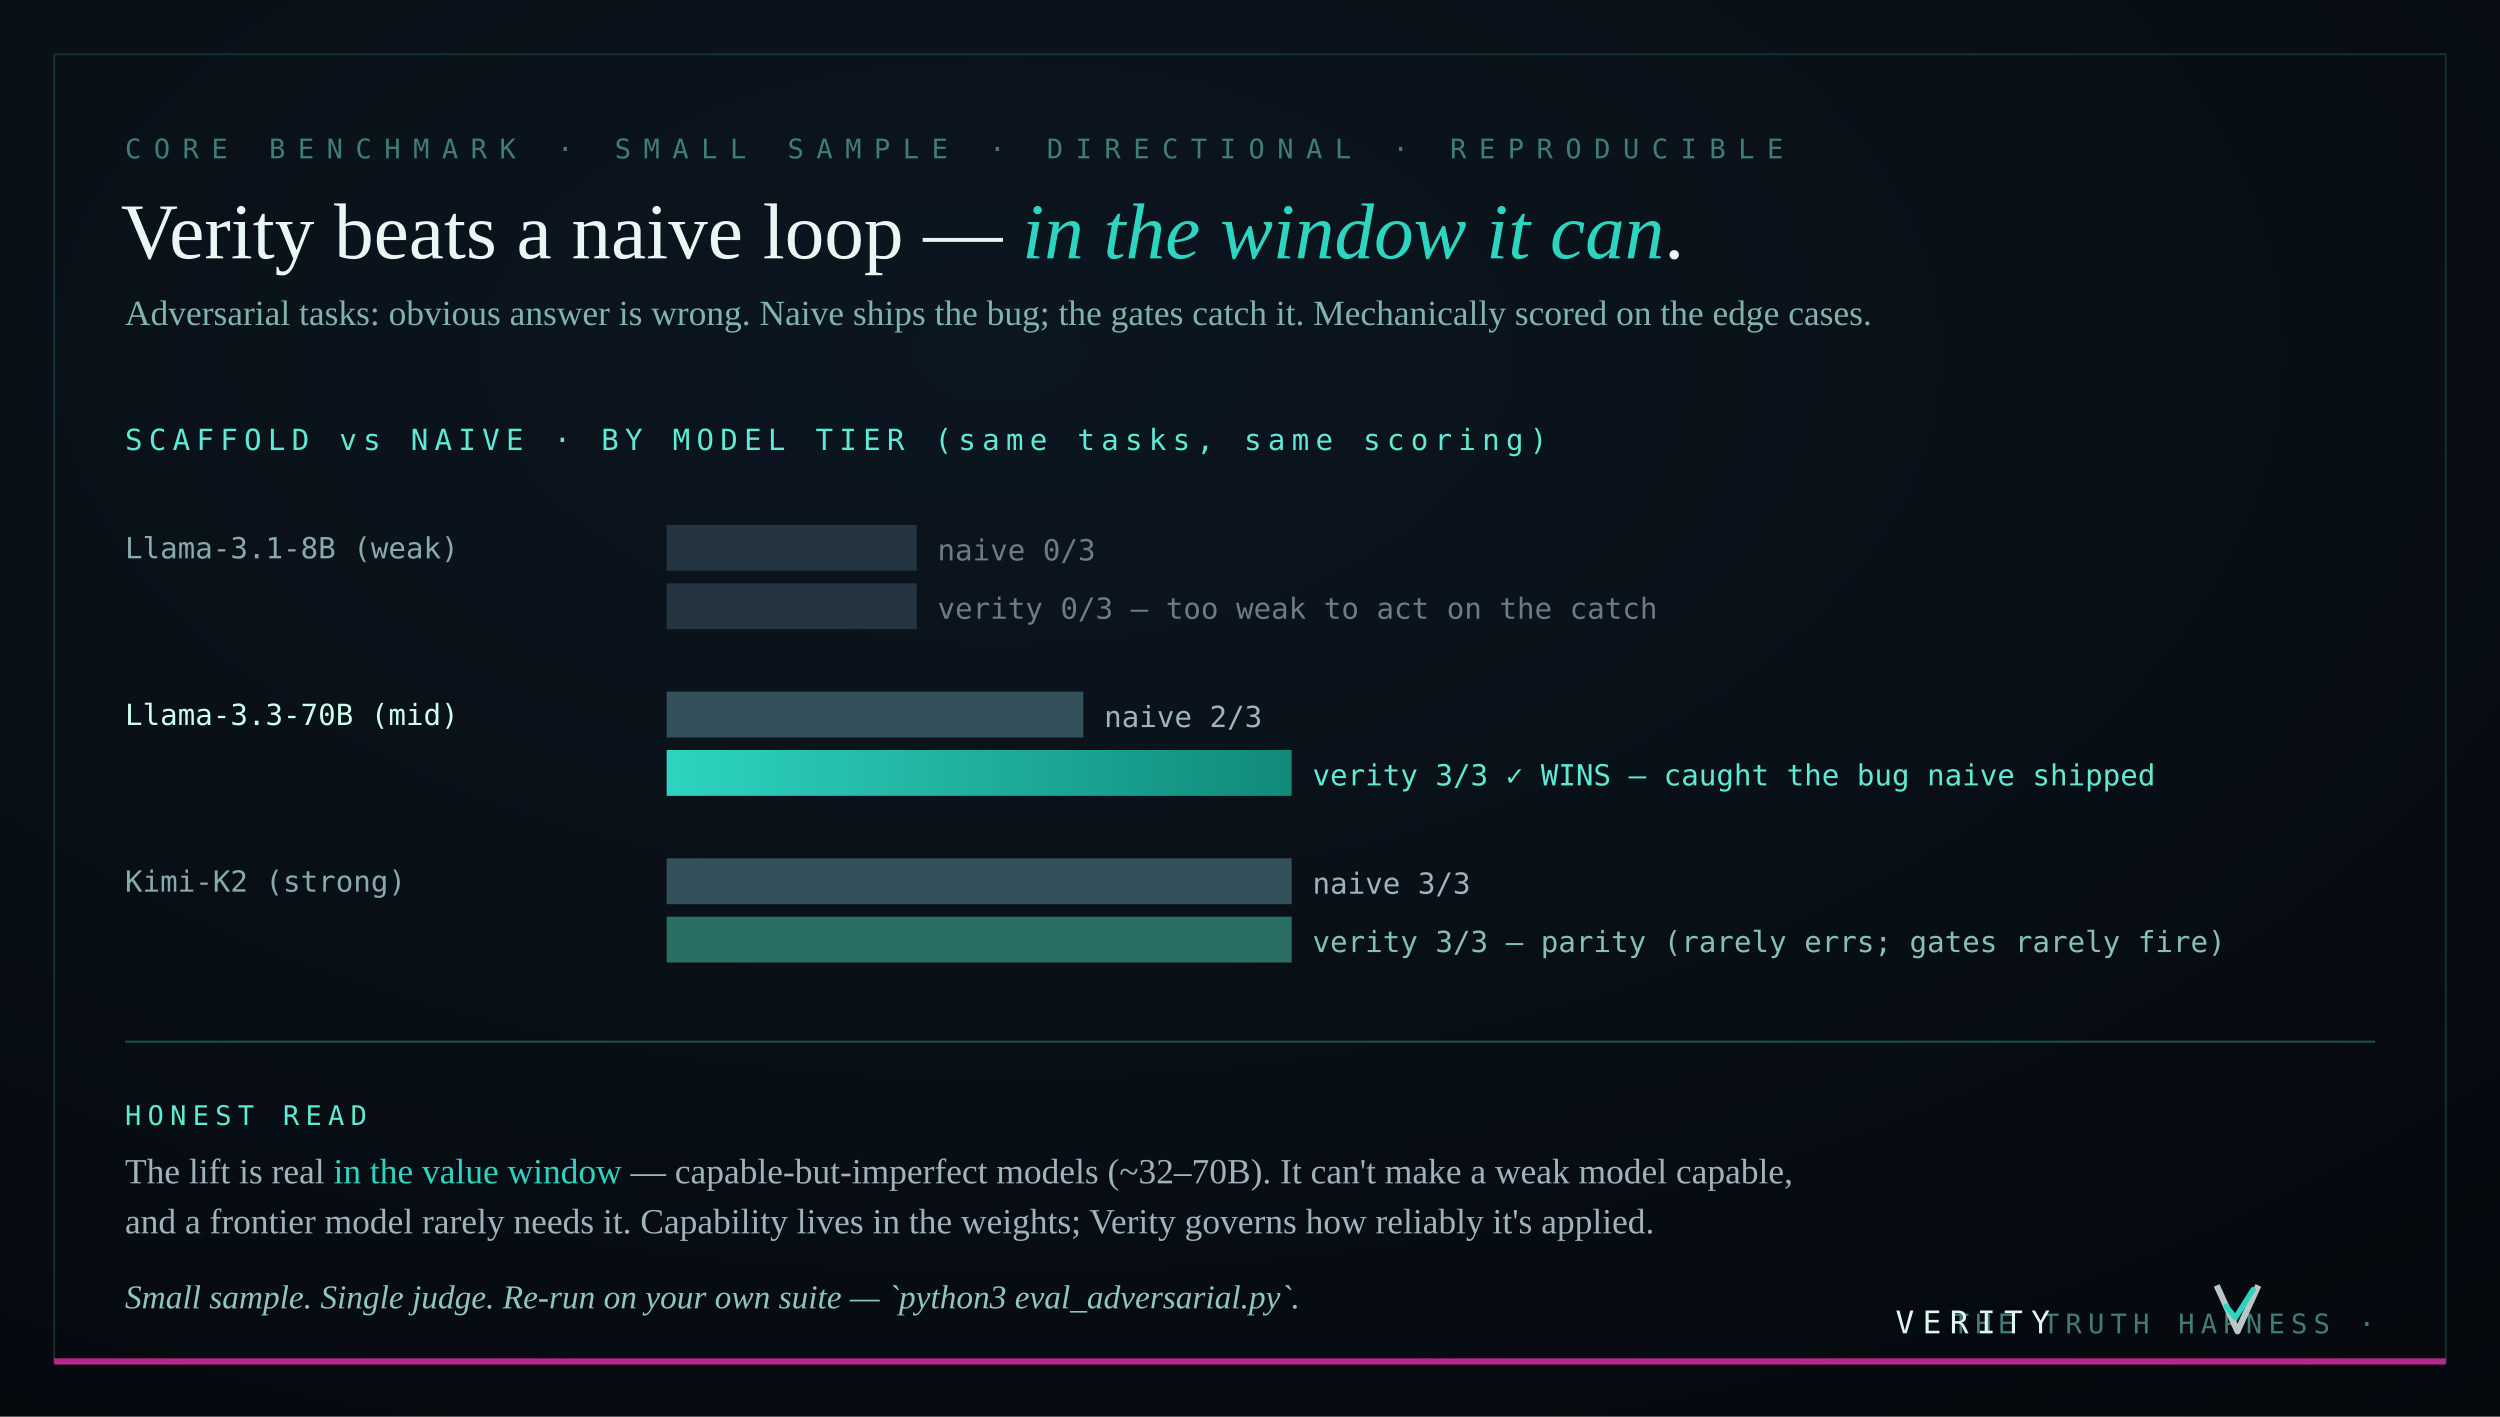
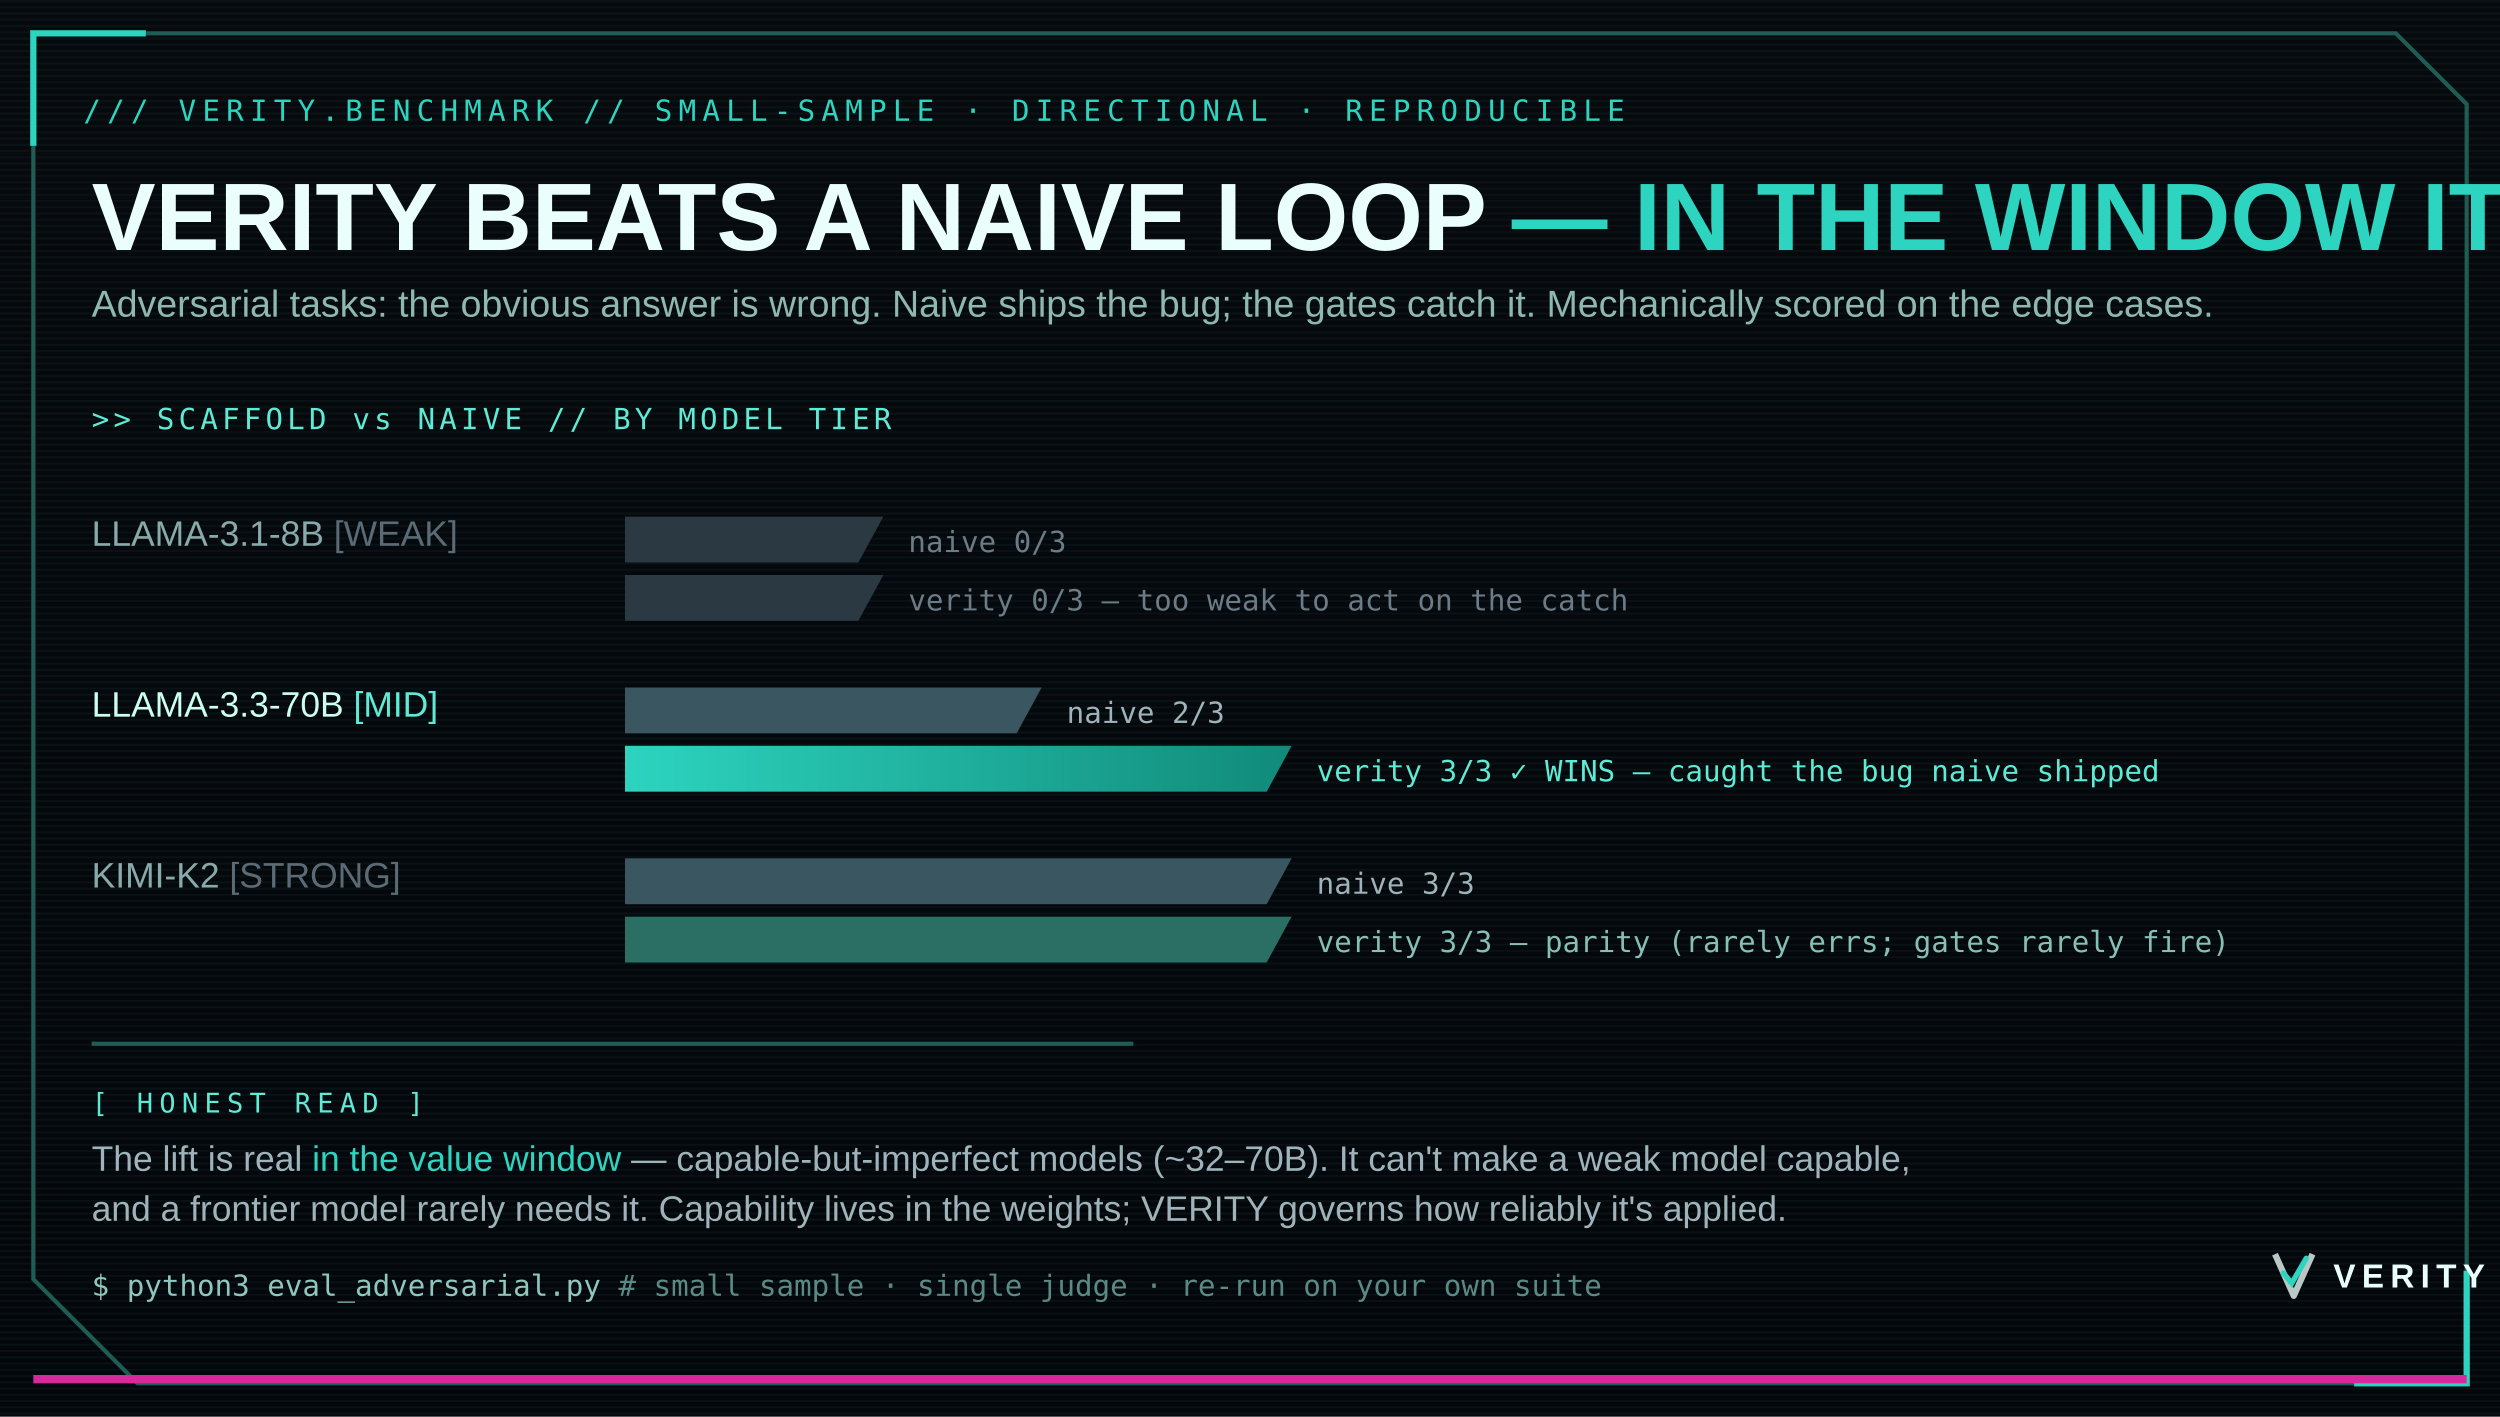
- <svg xmlns="http://www.w3.org/2000/svg" viewBox="0 0 1200 680" font-family="Georgia,'Times New Roman',serif">
+ <svg xmlns="http://www.w3.org/2000/svg" viewBox="0 0 1200 680" font-family="'Arial Narrow','Helvetica Neue',Arial,sans-serif">
  <defs>
-     <radialGradient id="bg3" cx="40%" cy="25%" r="95%">
-       <stop offset="0%" stop-color="#0c1620" />
-       <stop offset="100%" stop-color="#05080d" />
-     </radialGradient>
-     <linearGradient id="win" x1="0" y1="0" x2="1" y2="0">
-       <stop offset="0%" stop-color="#2dd4bf" />
-       <stop offset="100%" stop-color="#118a7a" />
+     <linearGradient id="bbg" x1="0" y1="0" x2="0" y2="1">
+       <stop offset="0" stop-color="#070a0d" />
+       <stop offset="1" stop-color="#03060a" />
    </linearGradient>
-     <style>.mono{font-family:'SF Mono','Menlo',monospace;}</style>
+     <linearGradient id="bw" x1="0" y1="0" x2="1" y2="0">
+       <stop offset="0" stop-color="#2dd4bf" />
+       <stop offset="1" stop-color="#118a7a" />
+     </linearGradient>
+     <pattern id="bscan" width="3" height="3" patternUnits="userSpaceOnUse">
+       <rect width="3" height="1" fill="#0c1a1d" opacity="0.5" />
+     </pattern>
+     <style>.mono{font-family:'SF Mono','Menlo','Consolas',monospace} .hv{font-family:'Arial Black','Helvetica Neue',Arial,sans-serif;font-weight:900} .nar{font-family:'Arial Narrow',Arial,sans-serif}</style>
  </defs>
-   <rect width="1200" height="680" fill="url(#bg3)" />
-   <rect x="26" y="26" width="1148" height="628" fill="none" stroke="#1f4d4a" opacity="0.5" />
-   <text x="60" y="76" class="mono" font-size="13" letter-spacing="6" fill="#3f7d76">CORE BENCHMARK · SMALL SAMPLE · DIRECTIONAL · REPRODUCIBLE</text>
-   <text x="58" y="124" font-size="38" fill="#e9f7f4">Verity beats a naive loop — <tspan font-style="italic" fill="#2dd4bf">in the window it can</tspan>.</text>
-   <text x="60" y="156" font-size="17" fill="#7fb3ab">Adversarial tasks: obvious answer is wrong. Naive ships the bug; the gates catch it. Mechanically scored on the edge cases.</text>
-   <text x="60" y="216" class="mono" font-size="14" letter-spacing="3" fill="#5eead4">SCAFFOLD vs NAIVE  ·  BY MODEL TIER  (same tasks, same scoring)</text>
+   <rect width="1200" height="680" fill="url(#bbg)" />
+   <rect width="1200" height="680" fill="url(#bscan)" />
+   <path d="M16,16 H1150 L1184,50 V664 H66 L16,614 Z" fill="none" stroke="#1f5c54" stroke-width="2" />
+   <path d="M16,70 V16 H70 M1184,610 V664 H1130" fill="none" stroke="#2dd4bf" stroke-width="3" />
+   <rect x="16" y="660" width="1168" height="4" fill="#d6299e" />
+   <text x="40" y="58" class="mono" font-size="14" letter-spacing="3" fill="#2dd4bf">/// VERITY.BENCHMARK // SMALL-SAMPLE · DIRECTIONAL · REPRODUCIBLE</text>
+   <text x="44" y="120" class="hv" font-size="46" fill="#eafffb">VERITY BEATS A NAIVE LOOP <tspan fill="#2dd4bf">— IN THE WINDOW IT CAN.</tspan>
+   </text>
+   <text x="44" y="152" class="nar" font-size="18" fill="#8fb8b1">Adversarial tasks: the obvious answer is wrong. Naive ships the bug; the gates catch it. Mechanically scored on the edge cases.</text>
+   <text x="44" y="206" class="mono" font-size="14" letter-spacing="2" fill="#5eead4">&gt;&gt; SCAFFOLD vs NAIVE // BY MODEL TIER</text>
  <g class="mono" font-size="14">
-     <text x="60" y="268" fill="#8aa">Llama-3.1-8B  (weak)</text>
-     <rect x="320" y="252" width="120" height="22" fill="#243440" />
-     <text x="450" y="269" fill="#6b7c87">naive 0/3</text>
-     <rect x="320" y="280" width="120" height="22" fill="#243440" />
-     <text x="450" y="297" fill="#6b7c87">verity 0/3 — too weak to act on the catch</text>
-     <text x="60" y="348" fill="#cfe">Llama-3.3-70B  (mid)</text>
-     <rect x="320" y="332" width="200" height="22" fill="#34505a" />
-     <text x="530" y="349" fill="#9fb3bb">naive 2/3</text>
-     <rect x="320" y="360" width="300" height="22" fill="url(#win)" />
-     <text x="630" y="377" fill="#5eead4">verity 3/3  ✓ WINS — caught the bug naive shipped</text>
-     <text x="60" y="428" fill="#8aa">Kimi-K2  (strong)</text>
-     <rect x="320" y="412" width="300" height="22" fill="#34505a" />
-     <text x="630" y="429" fill="#9fb3bb">naive 3/3</text>
-     <rect x="320" y="440" width="300" height="22" fill="#2a6e64" />
-     <text x="630" y="457" fill="#86bfb6">verity 3/3 — parity (rarely errs; gates rarely fire)</text>
+     <text x="44" y="262" class="nar" font-size="17" fill="#8aa">LLAMA-3.1-8B <tspan fill="#5b6b75">[WEAK]</tspan>
+     </text>
+     <path d="M300,248 H424 L412,270 H300 Z" fill="#2a3942" />
+     <text x="436" y="265" fill="#6b7c87">naive 0/3</text>
+     <path d="M300,276 H424 L412,298 H300 Z" fill="#2a3942" />
+     <text x="436" y="293" fill="#6b7c87">verity 0/3 — too weak to act on the catch</text>
+     <text x="44" y="344" class="nar" font-size="17" fill="#cfe">LLAMA-3.3-70B <tspan fill="#5eead4">[MID]</tspan>
+     </text>
+     <path d="M300,330 H500 L488,352 H300 Z" fill="#3a5660" />
+     <text x="512" y="347" fill="#9fb3bb">naive 2/3</text>
+     <path d="M300,358 H620 L608,380 H300 Z" fill="url(#bw)" />
+     <text x="632" y="375" fill="#5eead4">verity 3/3 ✓ WINS — caught the bug naive shipped</text>
+     <text x="44" y="426" class="nar" font-size="17" fill="#8aa">KIMI-K2 <tspan fill="#5b6b75">[STRONG]</tspan>
+     </text>
+     <path d="M300,412 H620 L608,434 H300 Z" fill="#3a5660" />
+     <text x="632" y="429" fill="#9fb3bb">naive 3/3</text>
+     <path d="M300,440 H620 L608,462 H300 Z" fill="#2a6e64" />
+     <text x="632" y="457" fill="#86bfb6">verity 3/3 — parity (rarely errs; gates rarely fire)</text>
  </g>
-   <line x1="60" y1="500" x2="1140" y2="500" stroke="#1f4d4a" />
-   <text x="60" y="540" class="mono" font-size="13" letter-spacing="3" fill="#5eead4">HONEST READ</text>
-   <text x="60" y="568" font-size="17" fill="#9fb3bb">The lift is real <tspan fill="#2dd4bf">in the value window</tspan> — capable-but-imperfect models (~32–70B). It can't make a weak model capable,</text>
-   <text x="60" y="592" font-size="17" fill="#9fb3bb">and a frontier model rarely needs it. Capability lives in the weights; Verity governs how reliably it's applied.</text>
-   <text x="60" y="628" font-size="16" font-style="italic" fill="#8fc7bf">Small sample. Single judge. Re-run on your own suite — `python3 eval_adversarial.py`.</text>
-   <rect x="26" y="652" width="1148" height="3" fill="#d6299e" opacity="0.85" />
-   <g transform="translate(1140,640)" text-anchor="end">
-     <text x="0" y="0" class="mono" font-size="13" letter-spacing="3" fill="#3f7d76">THE TRUTH HARNESS ·</text>
-     <text x="-156" y="0" class="mono" font-size="15" letter-spacing="4" fill="#dff7f2">VERITY</text>
-   </g>
-   <g transform="translate(1064,628)">
-     <path d="M 0 -11 L 10 11 L 20 -11" fill="none" stroke="#b9c8c4" stroke-width="3" stroke-linejoin="round" />
-     <path d="M 4.5 -1 L 9 4.5 L 17.5 -9" fill="none" stroke="#2dd4bf" stroke-width="2.6" stroke-linecap="round" stroke-linejoin="round" />
+   <rect x="44" y="500" width="500" height="2" fill="#1f5c54" />
+   <text x="44" y="534" class="mono" font-size="13" letter-spacing="3" fill="#5eead4">[ HONEST READ ]</text>
+   <text x="44" y="562" class="nar" font-size="17" fill="#9fb3bb">The lift is real <tspan fill="#2dd4bf">in the value window</tspan> — capable-but-imperfect models (~32–70B). It can't make a weak model capable,</text>
+   <text x="44" y="586" class="nar" font-size="17" fill="#9fb3bb">and a frontier model rarely needs it. Capability lives in the weights; VERITY governs how reliably it's applied.</text>
+   <text x="44" y="622" class="mono" font-size="14" fill="#8fc7bf">$ python3 eval_adversarial.py   <tspan fill="#5b8a84"># small sample · single judge · re-run on your own suite</tspan>
+   </text>
+   <g transform="translate(1092,612)">
+     <path d="M0,-10 L9,10 L18,-10" fill="none" stroke="#b9c8c4" stroke-width="3" stroke-linejoin="round" />
+     <path d="M4,-1 L8,4 L15,-8" fill="none" stroke="#2dd4bf" stroke-width="2.6" stroke-linecap="round" />
+     <text x="28" y="6" class="hv" font-size="16" letter-spacing="3" fill="#eafffb">VERITY</text>
  </g>
</svg>
